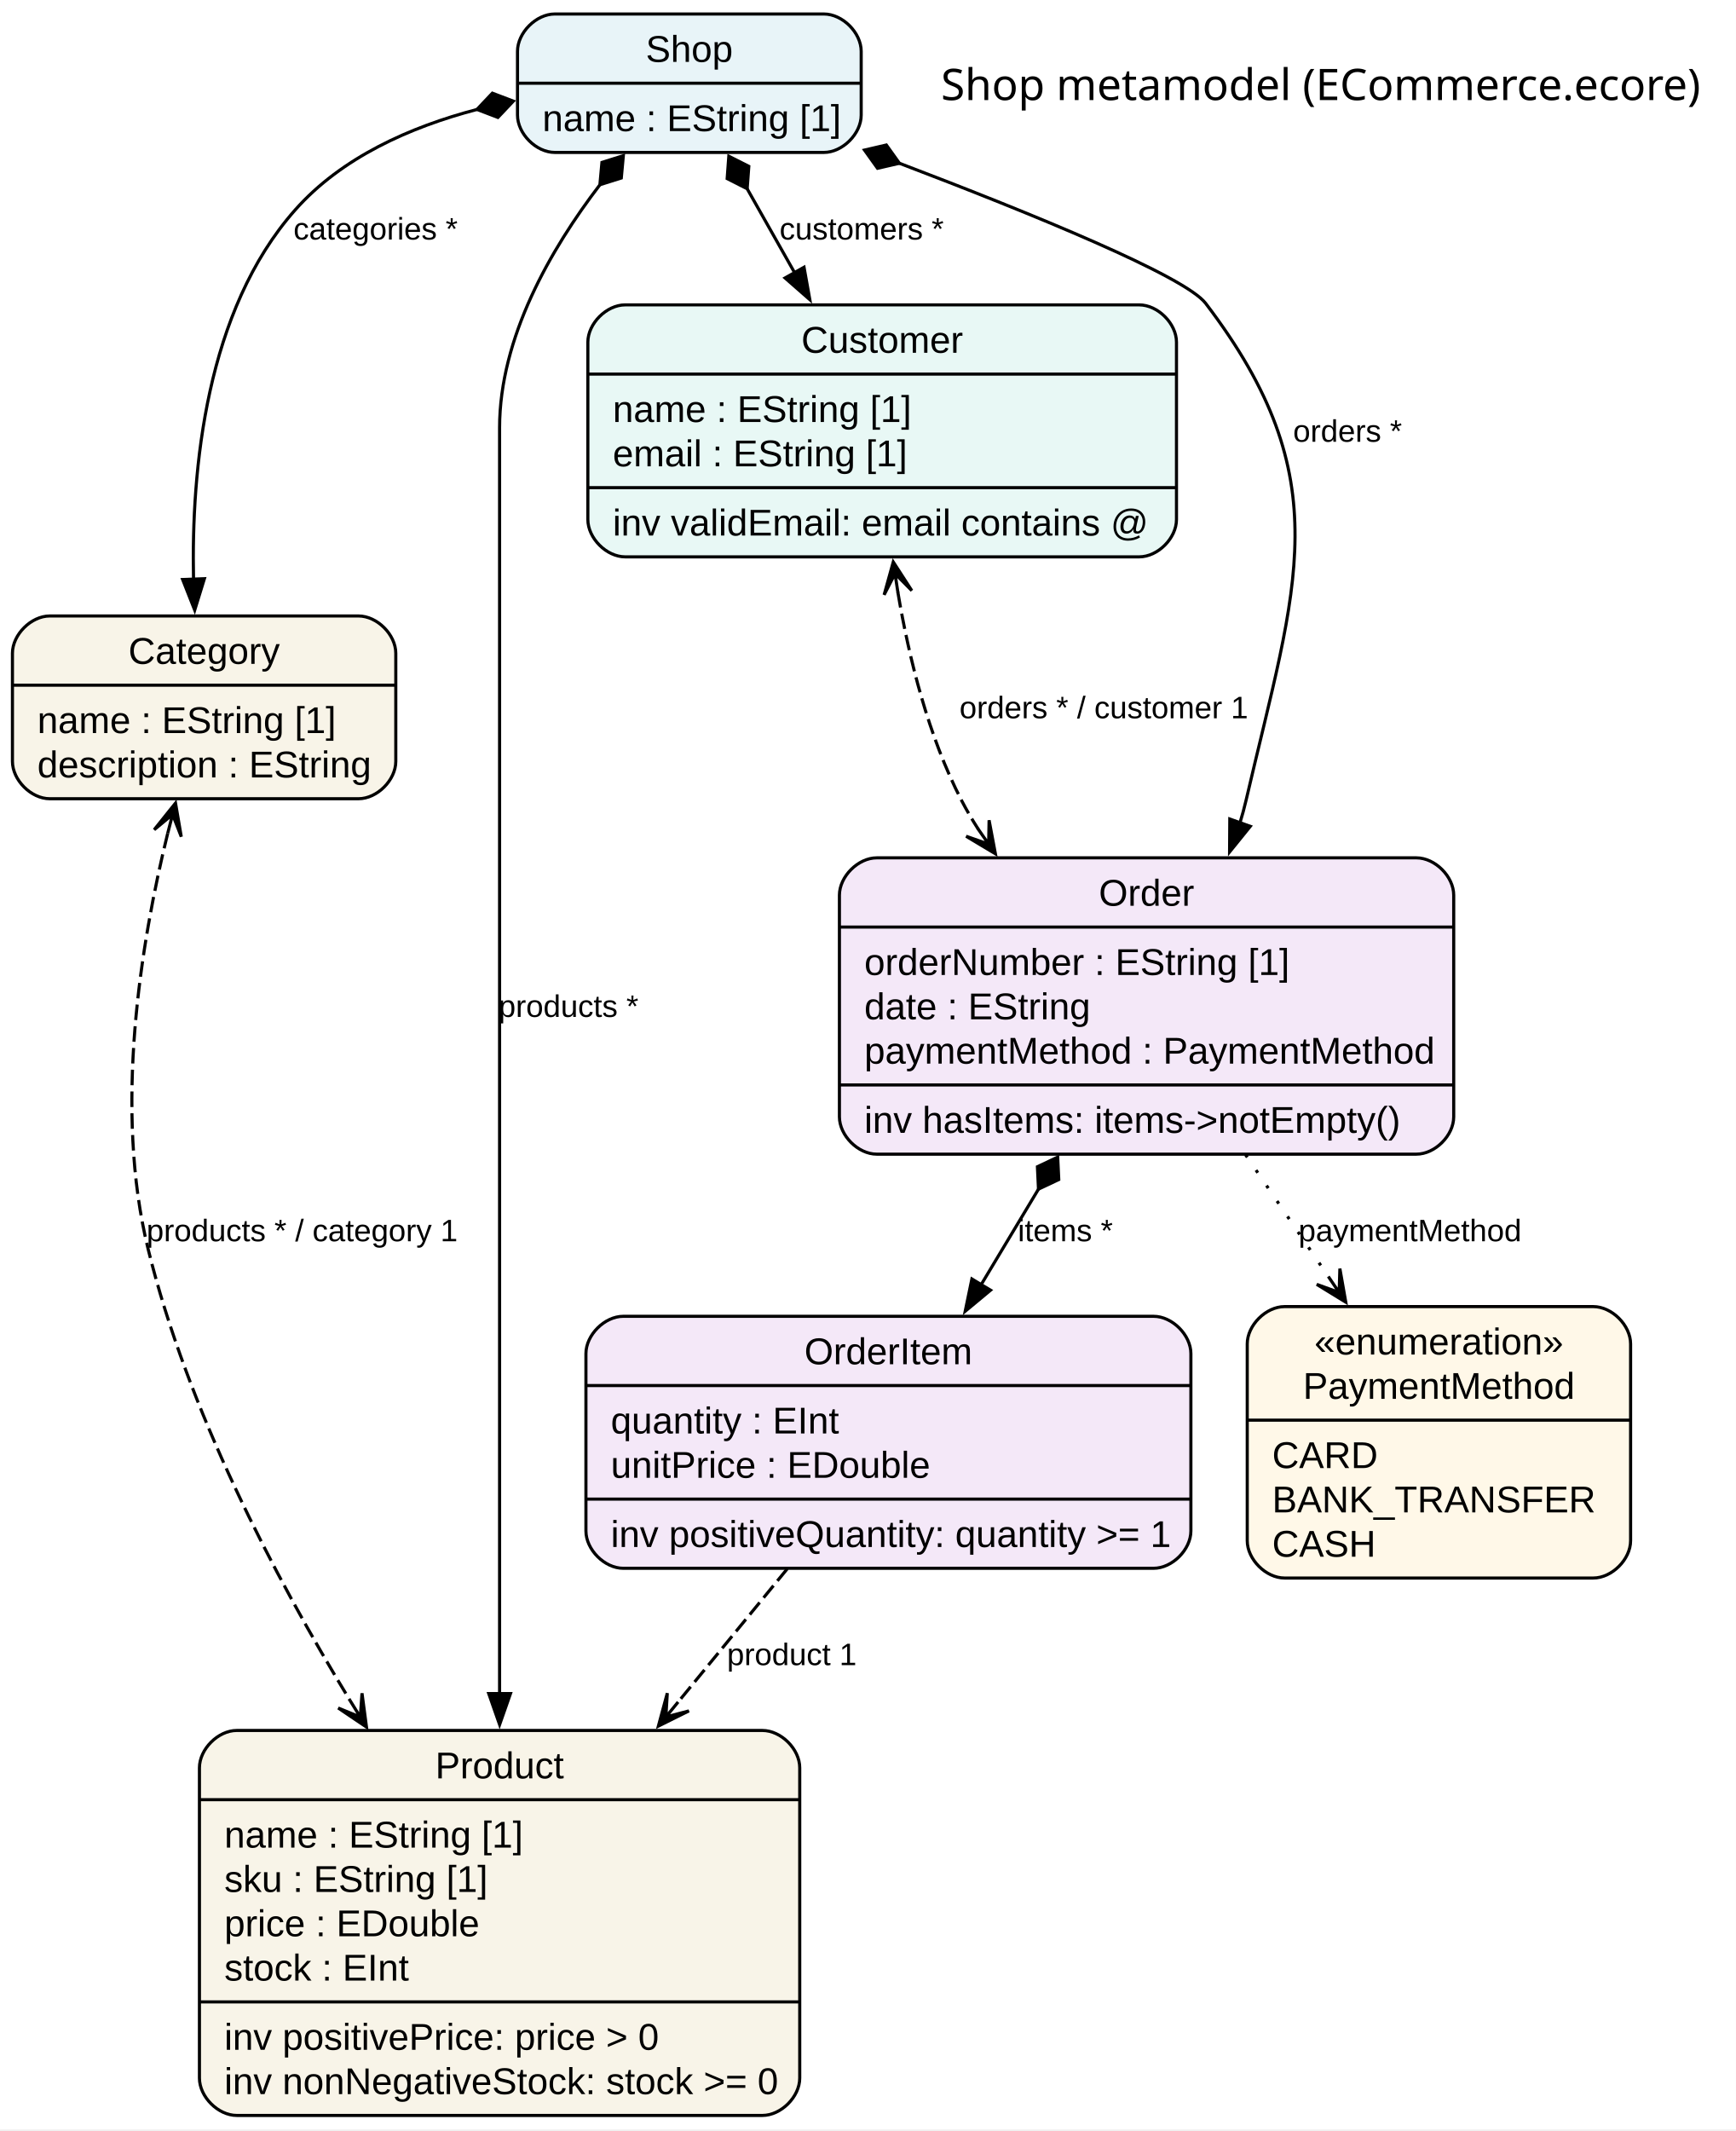
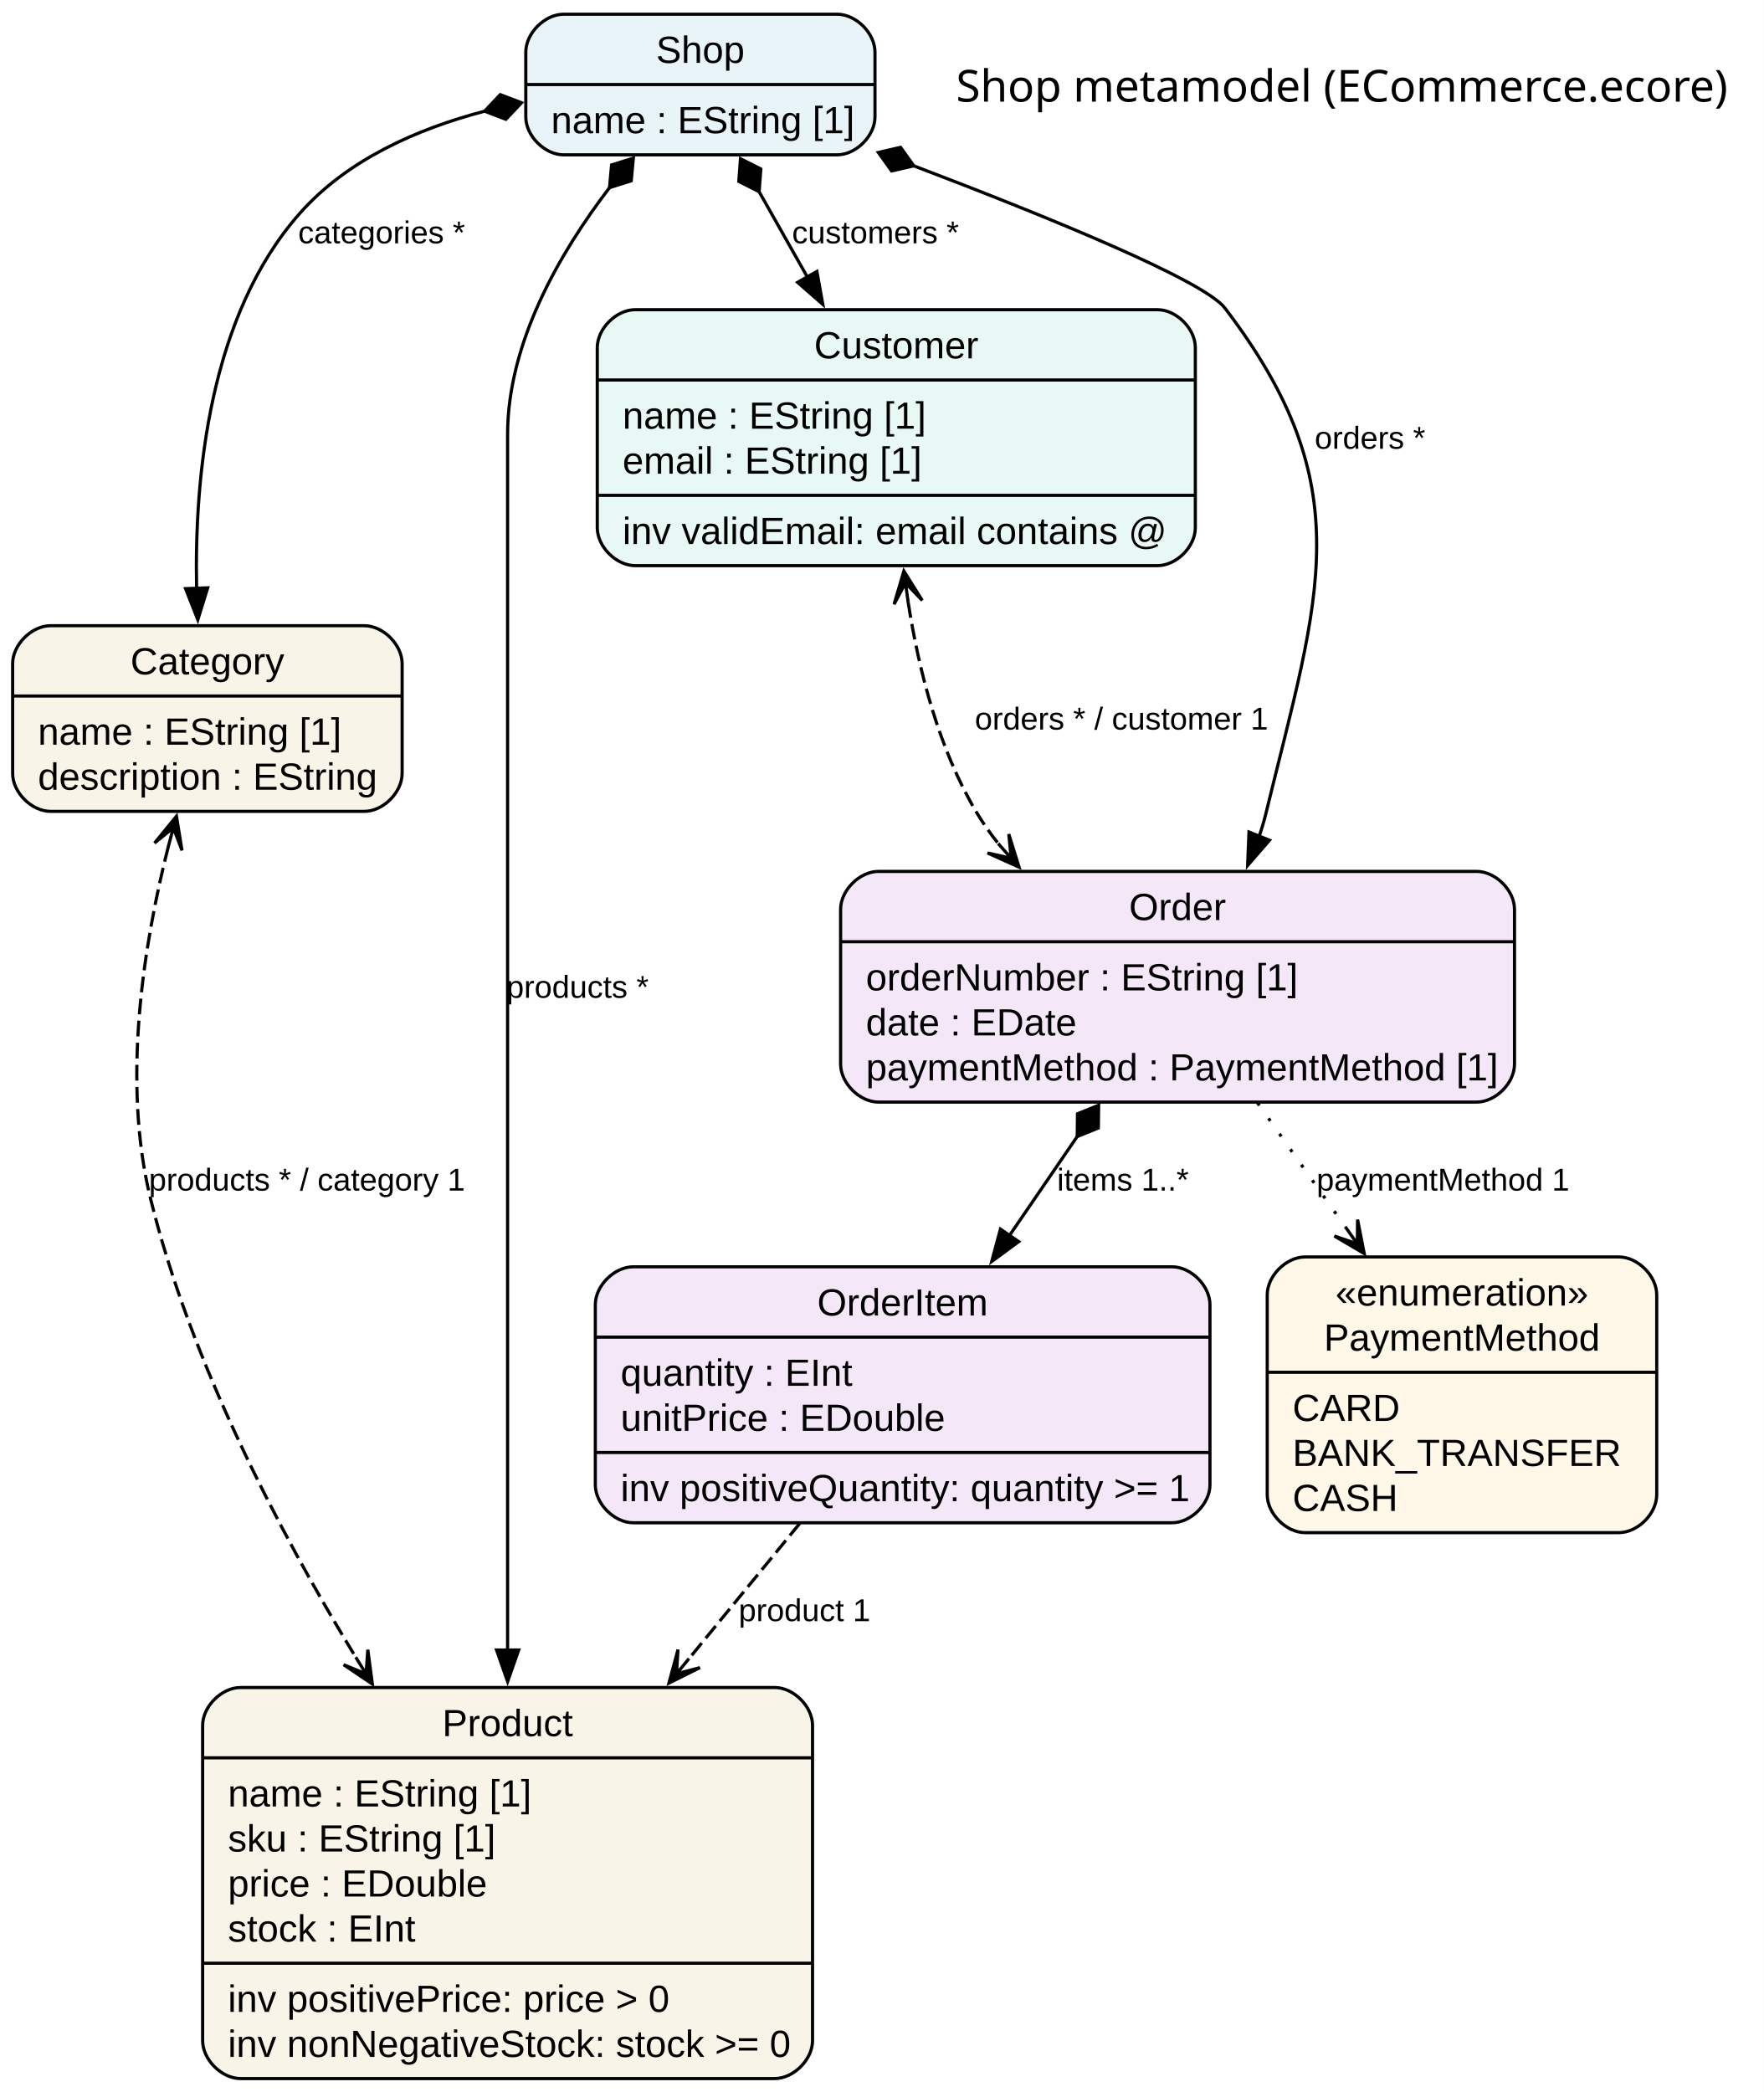
- <svg xmlns="http://www.w3.org/2000/svg" width="558pt" height="685pt" viewBox="0.00 0.00 558.00 685.00">
-   <g id="graph0" class="graph" transform="scale(1 1) rotate(0) translate(4 680.5)">
-     <polygon fill="white" stroke="none" points="-4,4 -4,-680.5 554.12,-680.5 554.12,4 -4,4" />
+ <svg xmlns="http://www.w3.org/2000/svg" width="558pt" height="662pt" viewBox="0.00 0.00 558.00 662.00">
+   <g id="graph0" class="graph" transform="scale(1 1) rotate(0) translate(4 658.25)">
+     <polygon fill="white" stroke="none" points="-4,4 -4,-658.25 554.12,-658.25 554.12,4 -4,4" />
    <g id="node1" class="node">
-       <path fill="#e8f4f8" stroke="black" d="M174.38,-631.5C174.38,-631.5 260.88,-631.5 260.88,-631.5 266.88,-631.5 272.88,-637.5 272.88,-643.5 272.88,-643.5 272.88,-664 272.88,-664 272.88,-670 266.88,-676 260.88,-676 260.88,-676 174.38,-676 174.38,-676 168.38,-676 162.38,-670 162.38,-664 162.38,-664 162.38,-643.5 162.38,-643.5 162.38,-637.5 168.38,-631.5 174.38,-631.5" />
-       <text xml:space="preserve" text-anchor="middle" x="217.62" y="-660.6" font-family="Arial" font-size="12.00">Shop</text>
-       <polyline fill="none" stroke="black" points="162.38,-653.75 272.88,-653.75" />
-       <text xml:space="preserve" text-anchor="start" x="170.38" y="-638.35" font-family="Arial" font-size="12.00">name : EString [1]</text>
+       <path fill="#e8f4f8" stroke="black" d="M174.38,-609.25C174.38,-609.25 260.88,-609.25 260.88,-609.25 266.88,-609.25 272.88,-615.25 272.88,-621.25 272.88,-621.25 272.88,-641.75 272.88,-641.75 272.88,-647.75 266.88,-653.75 260.88,-653.75 260.88,-653.75 174.38,-653.75 174.38,-653.75 168.38,-653.75 162.38,-647.75 162.38,-641.75 162.38,-641.75 162.38,-621.25 162.38,-621.25 162.38,-615.25 168.38,-609.25 174.38,-609.25" />
+       <text xml:space="preserve" text-anchor="middle" x="217.62" y="-638.35" font-family="Arial" font-size="12.00">Shop</text>
+       <polyline fill="none" stroke="black" points="162.38,-631.5 272.88,-631.5" />
+       <text xml:space="preserve" text-anchor="start" x="170.38" y="-616.1" font-family="Arial" font-size="12.00">name : EString [1]</text>
    </g>
    <g id="node2" class="node">
-       <path fill="#f8f4e8" stroke="black" d="M12,-423.75C12,-423.75 111.25,-423.75 111.25,-423.75 117.25,-423.75 123.25,-429.75 123.25,-435.75 123.25,-435.75 123.25,-470.5 123.25,-470.5 123.25,-476.5 117.25,-482.5 111.25,-482.5 111.25,-482.5 12,-482.5 12,-482.5 6,-482.5 0,-476.5 0,-470.5 0,-470.5 0,-435.75 0,-435.75 0,-429.75 6,-423.75 12,-423.75" />
-       <text xml:space="preserve" text-anchor="middle" x="61.62" y="-467.1" font-family="Arial" font-size="12.00">Category</text>
-       <polyline fill="none" stroke="black" points="0,-460.25 123.25,-460.25" />
-       <text xml:space="preserve" text-anchor="start" x="8" y="-444.85" font-family="Arial" font-size="12.00">name : EString [1]</text>
-       <text xml:space="preserve" text-anchor="start" x="8" y="-430.6" font-family="Arial" font-size="12.00">description : EString</text>
+       <path fill="#f8f4e8" stroke="black" d="M12,-401.5C12,-401.5 111.25,-401.5 111.25,-401.5 117.25,-401.5 123.25,-407.5 123.25,-413.5 123.25,-413.5 123.25,-448.25 123.25,-448.25 123.25,-454.25 117.25,-460.25 111.25,-460.25 111.25,-460.25 12,-460.25 12,-460.25 6,-460.25 0,-454.25 0,-448.25 0,-448.25 0,-413.5 0,-413.5 0,-407.5 6,-401.5 12,-401.5" />
+       <text xml:space="preserve" text-anchor="middle" x="61.62" y="-444.85" font-family="Arial" font-size="12.00">Category</text>
+       <polyline fill="none" stroke="black" points="0,-438 123.25,-438" />
+       <text xml:space="preserve" text-anchor="start" x="8" y="-422.6" font-family="Arial" font-size="12.00">name : EString [1]</text>
+       <text xml:space="preserve" text-anchor="start" x="8" y="-408.35" font-family="Arial" font-size="12.00">description : EString</text>
    </g>
    <g id="edge1" class="edge">
-       <path fill="none" stroke="black" d="M149.37,-645.32C127.85,-639.68 105.82,-629.89 90.88,-613 62.24,-580.64 57.47,-529.68 58.22,-494.23" />
-       <polygon fill="black" stroke="black" points="149.34,-645.32 156.08,-642.75 161.04,-647.99 154.3,-650.55 149.34,-645.32" />
-       <polygon fill="black" stroke="black" points="61.72,-494.49 58.6,-484.37 54.72,-494.22 61.72,-494.49" />
-       <text xml:space="preserve" text-anchor="middle" x="116.75" y="-603.5" font-family="Arial" font-size="10.00">categories *</text>
+       <path fill="none" stroke="black" d="M149.37,-623.07C127.85,-617.43 105.82,-607.64 90.88,-590.75 62.24,-558.39 57.47,-507.43 58.22,-471.98" />
+       <polygon fill="black" stroke="black" points="149.34,-623.07 156.08,-620.5 161.04,-625.74 154.3,-628.3 149.34,-623.07" />
+       <polygon fill="black" stroke="black" points="61.72,-472.24 58.6,-462.12 54.72,-471.97 61.72,-472.24" />
+       <text xml:space="preserve" text-anchor="middle" x="116.75" y="-581.25" font-family="Arial" font-size="10.00">categories *</text>
    </g>
    <g id="node3" class="node">
      <path fill="#f8f4e8" stroke="black" d="M72.12,-0.5C72.12,-0.5 241.12,-0.5 241.12,-0.5 247.12,-0.5 253.12,-6.5 253.12,-12.5 253.12,-12.5 253.12,-112.25 253.12,-112.25 253.12,-118.25 247.12,-124.25 241.12,-124.25 241.12,-124.25 72.12,-124.25 72.12,-124.25 66.12,-124.25 60.12,-118.25 60.12,-112.25 60.12,-112.25 60.12,-12.5 60.12,-12.5 60.12,-6.5 66.12,-0.5 72.12,-0.5" />
      <text xml:space="preserve" text-anchor="middle" x="156.62" y="-108.85" font-family="Arial" font-size="12.00">Product</text>
      <polyline fill="none" stroke="black" points="60.12,-102 253.12,-102" />
      <text xml:space="preserve" text-anchor="start" x="68.12" y="-86.6" font-family="Arial" font-size="12.00">name : EString [1]</text>
      <text xml:space="preserve" text-anchor="start" x="68.12" y="-72.35" font-family="Arial" font-size="12.00">sku : EString [1]</text>
      <text xml:space="preserve" text-anchor="start" x="68.12" y="-58.1" font-family="Arial" font-size="12.00">price : EDouble</text>
      <text xml:space="preserve" text-anchor="start" x="68.12" y="-43.85" font-family="Arial" font-size="12.00">stock : EInt</text>
      <polyline fill="none" stroke="black" points="60.12,-37 253.12,-37" />
      <text xml:space="preserve" text-anchor="start" x="68.12" y="-21.6" font-family="Arial" font-size="12.00">inv positivePrice: price &gt; 0</text>
      <text xml:space="preserve" text-anchor="start" x="68.12" y="-7.35" font-family="Arial" font-size="12.00">inv nonNegativeStock: stock &gt;= 0</text>
    </g>
    <g id="edge2" class="edge">
-       <path fill="none" stroke="black" d="M188.86,-621.09C173.05,-600.42 156.62,-571.96 156.62,-543 156.62,-543 156.62,-543 156.62,-215.88 156.62,-189.82 156.62,-161.25 156.62,-135.96" />
-       <polygon fill="black" stroke="black" points="188.87,-621.12 195.75,-623.28 196.41,-630.46 189.53,-628.3 188.87,-621.12" />
+       <path fill="none" stroke="black" d="M188.86,-598.84C173.05,-578.17 156.62,-549.71 156.62,-520.75 156.62,-520.75 156.62,-520.75 156.62,-215.88 156.62,-189.82 156.62,-161.25 156.62,-135.96" />
+       <polygon fill="black" stroke="black" points="188.87,-598.87 195.75,-601.03 196.41,-608.21 189.53,-606.05 188.87,-598.87" />
      <polygon fill="black" stroke="black" points="160.13,-136.11 156.63,-126.11 153.13,-136.11 160.13,-136.11" />
-       <text xml:space="preserve" text-anchor="middle" x="178.75" y="-353.62" font-family="Arial" font-size="10.00">products *</text>
+       <text xml:space="preserve" text-anchor="middle" x="178.75" y="-342.5" font-family="Arial" font-size="10.00">products *</text>
    </g>
    <g id="node4" class="node">
-       <path fill="#e8f8f5" stroke="black" d="M197,-501.5C197,-501.5 362.25,-501.5 362.25,-501.5 368.25,-501.5 374.25,-507.5 374.25,-513.5 374.25,-513.5 374.25,-570.5 374.25,-570.5 374.25,-576.5 368.25,-582.5 362.25,-582.5 362.25,-582.5 197,-582.5 197,-582.5 191,-582.5 185,-576.5 185,-570.5 185,-570.5 185,-513.5 185,-513.5 185,-507.5 191,-501.5 197,-501.5" />
-       <text xml:space="preserve" text-anchor="middle" x="279.62" y="-567.1" font-family="Arial" font-size="12.00">Customer</text>
-       <polyline fill="none" stroke="black" points="185,-560.25 374.25,-560.25" />
-       <text xml:space="preserve" text-anchor="start" x="193" y="-544.85" font-family="Arial" font-size="12.00">name : EString [1]</text>
-       <text xml:space="preserve" text-anchor="start" x="193" y="-530.6" font-family="Arial" font-size="12.00">email : EString [1]</text>
-       <polyline fill="none" stroke="black" points="185,-523.75 374.25,-523.75" />
-       <text xml:space="preserve" text-anchor="start" x="193" y="-508.35" font-family="Arial" font-size="12.00">inv validEmail: email contains @</text>
+       <path fill="#e8f8f5" stroke="black" d="M197,-479.25C197,-479.25 362.25,-479.25 362.25,-479.25 368.25,-479.25 374.25,-485.25 374.25,-491.25 374.25,-491.25 374.25,-548.25 374.25,-548.25 374.25,-554.25 368.25,-560.25 362.25,-560.25 362.25,-560.25 197,-560.25 197,-560.25 191,-560.25 185,-554.25 185,-548.25 185,-548.25 185,-491.25 185,-491.25 185,-485.25 191,-479.25 197,-479.25" />
+       <text xml:space="preserve" text-anchor="middle" x="279.62" y="-544.85" font-family="Arial" font-size="12.00">Customer</text>
+       <polyline fill="none" stroke="black" points="185,-538 374.25,-538" />
+       <text xml:space="preserve" text-anchor="start" x="193" y="-522.6" font-family="Arial" font-size="12.00">name : EString [1]</text>
+       <text xml:space="preserve" text-anchor="start" x="193" y="-508.35" font-family="Arial" font-size="12.00">email : EString [1]</text>
+       <polyline fill="none" stroke="black" points="185,-501.5 374.25,-501.5" />
+       <text xml:space="preserve" text-anchor="start" x="193" y="-486.1" font-family="Arial" font-size="12.00">inv validEmail: email contains @</text>
    </g>
    <g id="edge3" class="edge">
-       <path fill="none" stroke="black" d="M236.11,-620.02C240.96,-611.45 246.29,-602.01 251.52,-592.76" />
-       <polygon fill="black" stroke="black" points="236.22,-619.83 236.75,-627.03 230.32,-630.28 229.79,-623.09 236.22,-619.83" />
-       <polygon fill="black" stroke="black" points="254.5,-594.6 256.37,-584.17 248.4,-591.15 254.5,-594.6" />
-       <text xml:space="preserve" text-anchor="middle" x="273.02" y="-603.5" font-family="Arial" font-size="10.00">customers *</text>
+       <path fill="none" stroke="black" d="M236.11,-597.77C240.96,-589.2 246.29,-579.76 251.52,-570.51" />
+       <polygon fill="black" stroke="black" points="236.22,-597.58 236.75,-604.78 230.32,-608.03 229.79,-600.84 236.22,-597.58" />
+       <polygon fill="black" stroke="black" points="254.5,-572.35 256.37,-561.92 248.4,-568.9 254.5,-572.35" />
+       <text xml:space="preserve" text-anchor="middle" x="273.02" y="-581.25" font-family="Arial" font-size="10.00">customers *</text>
    </g>
    <g id="node5" class="node">
-       <path fill="#f4e8f8" stroke="black" d="M277.88,-309.5C277.88,-309.5 451.38,-309.5 451.38,-309.5 457.38,-309.5 463.38,-315.5 463.38,-321.5 463.38,-321.5 463.38,-392.75 463.38,-392.75 463.38,-398.75 457.38,-404.75 451.38,-404.75 451.38,-404.75 277.88,-404.75 277.88,-404.75 271.88,-404.75 265.88,-398.75 265.88,-392.75 265.88,-392.75 265.88,-321.5 265.88,-321.5 265.88,-315.5 271.88,-309.5 277.88,-309.5" />
-       <text xml:space="preserve" text-anchor="middle" x="364.62" y="-389.35" font-family="Arial" font-size="12.00">Order</text>
-       <polyline fill="none" stroke="black" points="265.88,-382.5 463.38,-382.5" />
-       <text xml:space="preserve" text-anchor="start" x="273.88" y="-367.1" font-family="Arial" font-size="12.00">orderNumber : EString [1]</text>
-       <text xml:space="preserve" text-anchor="start" x="273.88" y="-352.85" font-family="Arial" font-size="12.00">date : EString</text>
-       <text xml:space="preserve" text-anchor="start" x="273.88" y="-338.6" font-family="Arial" font-size="12.00">paymentMethod : PaymentMethod</text>
-       <polyline fill="none" stroke="black" points="265.88,-331.75 463.38,-331.75" />
-       <text xml:space="preserve" text-anchor="start" x="273.88" y="-316.35" font-family="Arial" font-size="12.00">inv hasItems: items-&gt;notEmpty()</text>
+       <path fill="#f4e8f8" stroke="black" d="M274,-309.5C274,-309.5 463.25,-309.5 463.25,-309.5 469.25,-309.5 475.25,-315.5 475.25,-321.5 475.25,-321.5 475.25,-370.5 475.25,-370.5 475.25,-376.5 469.25,-382.5 463.25,-382.5 463.25,-382.5 274,-382.5 274,-382.5 268,-382.5 262,-376.5 262,-370.5 262,-370.5 262,-321.5 262,-321.5 262,-315.5 268,-309.5 274,-309.5" />
+       <text xml:space="preserve" text-anchor="middle" x="368.62" y="-367.1" font-family="Arial" font-size="12.00">Order</text>
+       <polyline fill="none" stroke="black" points="262,-360.25 475.25,-360.25" />
+       <text xml:space="preserve" text-anchor="start" x="270" y="-344.85" font-family="Arial" font-size="12.00">orderNumber : EString [1]</text>
+       <text xml:space="preserve" text-anchor="start" x="270" y="-330.6" font-family="Arial" font-size="12.00">date : EDate</text>
+       <text xml:space="preserve" text-anchor="start" x="270" y="-316.35" font-family="Arial" font-size="12.00">paymentMethod : PaymentMethod [1]</text>
    </g>
    <g id="edge4" class="edge">
-       <path fill="none" stroke="black" d="M285.04,-628.07C328.07,-611.7 377,-591.69 383.62,-583 426.8,-526.34 412.75,-492.64 396.62,-423.25 396.06,-420.81 395.38,-418.35 394.63,-415.9" />
-       <polygon fill="black" stroke="black" points="285.17,-628.02 280.97,-633.89 273.94,-632.26 278.14,-626.4 285.17,-628.02" />
-       <polygon fill="black" stroke="black" points="397.98,-414.88 391.32,-406.64 391.39,-417.23 397.98,-414.88" />
-       <text xml:space="preserve" text-anchor="middle" x="429.24" y="-538.5" font-family="Arial" font-size="10.00">orders *</text>
+       <path fill="none" stroke="black" d="M285.04,-605.82C328.07,-589.45 377,-569.44 383.62,-560.75 426.8,-504.09 413.5,-470.21 396.62,-401 396.03,-398.54 395.29,-396.07 394.46,-393.61" />
+       <polygon fill="black" stroke="black" points="285.17,-605.77 280.97,-611.64 273.94,-610.01 278.14,-604.15 285.17,-605.77" />
+       <polygon fill="black" stroke="black" points="397.73,-392.37 390.79,-384.37 391.23,-394.96 397.73,-392.37" />
+       <text xml:space="preserve" text-anchor="middle" x="429.52" y="-516.25" font-family="Arial" font-size="10.00">orders *</text>
    </g>
    <g id="edge6" class="edge">
-       <path fill="none" stroke="black" stroke-dasharray="5,2" d="M49.93,-412.68C41.21,-377.24 32.55,-324.01 43.62,-279 56.34,-227.33 83.89,-174.33 108.59,-133.8" />
-       <polygon fill="black" stroke="black" points="52.43,-422.35 45.57,-413.79 51.49,-418.69 49.93,-412.67 49.93,-412.67 49.93,-412.67 51.49,-418.69 54.28,-411.54 52.43,-422.35" />
+       <path fill="none" stroke="black" stroke-dasharray="5,2" d="M49.28,-390.43C41.49,-359.71 34.47,-316.19 43.62,-279 56.34,-227.33 83.89,-174.33 108.59,-133.8" />
+       <polygon fill="black" stroke="black" points="51.84,-399.96 44.9,-391.47 50.86,-396.31 49.24,-390.3 49.24,-390.3 49.24,-390.3 50.86,-396.31 53.59,-389.14 51.84,-399.96" />
      <polygon fill="black" stroke="black" points="113.83,-125.34 112.39,-136.21 111.84,-128.55 108.57,-133.84 108.57,-133.84 108.57,-133.84 111.84,-128.55 104.74,-131.47 113.83,-125.34" />
      <text xml:space="preserve" text-anchor="middle" x="93.12" y="-281.5" font-family="Arial" font-size="10.00">products * / category 1</text>
    </g>
    <g id="edge7" class="edge">
-       <path fill="none" stroke="black" stroke-dasharray="5,2" d="M284.67,-490.15C288.29,-468.62 294.5,-443.82 305.12,-423.25 306.74,-420.12 308.55,-417.03 310.5,-413.99" />
-       <polygon fill="black" stroke="black" points="283.19,-499.86 280.25,-489.29 283.76,-496.12 284.7,-489.97 284.7,-489.97 284.7,-489.97 283.76,-496.12 289.15,-490.65 283.19,-499.86" />
-       <polygon fill="black" stroke="black" points="316.03,-406.06 314,-416.84 313.86,-409.16 310.31,-414.26 310.31,-414.26 310.31,-414.26 313.86,-409.16 306.62,-411.69 316.03,-406.06" />
-       <text xml:space="preserve" text-anchor="middle" x="350.88" y="-449.62" font-family="Arial" font-size="10.00">orders * / customer 1</text>
+       <path fill="none" stroke="black" stroke-dasharray="5,2" d="M283.37,-467.71C286.75,-445.95 293.14,-421.02 305.12,-401 307.18,-397.57 309.53,-394.25 312.09,-391.06" />
+       <polygon fill="black" stroke="black" points="282.02,-477.55 278.92,-467.03 282.53,-473.8 283.38,-467.64 283.38,-467.64 283.38,-467.64 282.53,-473.8 287.83,-468.25 282.02,-477.55" />
+       <polygon fill="black" stroke="black" points="318.48,-383.84 315.22,-394.31 315.97,-386.67 311.85,-391.33 311.85,-391.33 311.85,-391.33 315.97,-386.67 308.48,-388.34 318.48,-383.84" />
+       <text xml:space="preserve" text-anchor="middle" x="350.88" y="-427.38" font-family="Arial" font-size="10.00">orders * / customer 1</text>
    </g>
    <g id="node6" class="node">
      <path fill="#f4e8f8" stroke="black" d="M196.38,-176.38C196.38,-176.38 366.88,-176.38 366.88,-176.38 372.88,-176.38 378.88,-182.38 378.88,-188.38 378.88,-188.38 378.88,-245.38 378.88,-245.38 378.88,-251.38 372.88,-257.38 366.88,-257.38 366.88,-257.38 196.38,-257.38 196.38,-257.38 190.38,-257.38 184.38,-251.38 184.38,-245.38 184.38,-245.38 184.38,-188.38 184.38,-188.38 184.38,-182.38 190.38,-176.38 196.38,-176.38" />
      <text xml:space="preserve" text-anchor="middle" x="281.62" y="-241.97" font-family="Arial" font-size="12.00">OrderItem</text>
      <polyline fill="none" stroke="black" points="184.38,-235.12 378.88,-235.12" />
      <text xml:space="preserve" text-anchor="start" x="192.38" y="-219.72" font-family="Arial" font-size="12.00">quantity : EInt</text>
      <text xml:space="preserve" text-anchor="start" x="192.38" y="-205.47" font-family="Arial" font-size="12.00">unitPrice : EDouble</text>
      <polyline fill="none" stroke="black" points="184.38,-198.62 378.88,-198.62" />
      <text xml:space="preserve" text-anchor="start" x="192.38" y="-183.22" font-family="Arial" font-size="12.00">inv positiveQuantity: quantity &gt;= 1</text>
    </g>
    <g id="edge5" class="edge">
-       <path fill="none" stroke="black" d="M330.02,-298.49C323.85,-288.2 317.46,-277.56 311.43,-267.52" />
-       <polygon fill="black" stroke="black" points="329.88,-298.26 336.4,-301.34 336.06,-308.55 329.54,-305.46 329.88,-298.26" />
-       <polygon fill="black" stroke="black" points="314.47,-265.78 306.32,-259.01 308.47,-269.38 314.47,-265.78" />
-       <text xml:space="preserve" text-anchor="middle" x="338.5" y="-281.5" font-family="Arial" font-size="10.00">items *</text>
+       <path fill="none" stroke="black" d="M336.99,-298.78C329.96,-288.5 322.48,-277.58 315.37,-267.18" />
+       <polygon fill="black" stroke="black" points="336.87,-298.6 343.56,-301.3 343.65,-308.51 336.96,-305.81 336.87,-298.6" />
+       <polygon fill="black" stroke="black" points="318.36,-265.35 309.82,-259.07 312.58,-269.3 318.36,-265.35" />
+       <text xml:space="preserve" text-anchor="middle" x="351.33" y="-281.5" font-family="Arial" font-size="10.00">items 1..*</text>
    </g>
    <g id="node7" class="node">
      <path fill="#fff8e8" stroke="black" d="M409,-173.25C409,-173.25 508.25,-173.25 508.25,-173.25 514.25,-173.25 520.25,-179.25 520.25,-185.25 520.25,-185.25 520.25,-248.5 520.25,-248.5 520.25,-254.5 514.25,-260.5 508.25,-260.5 508.25,-260.5 409,-260.5 409,-260.5 403,-260.5 397,-254.5 397,-248.5 397,-248.5 397,-185.25 397,-185.25 397,-179.25 403,-173.25 409,-173.25" />
      <text xml:space="preserve" text-anchor="middle" x="458.62" y="-245.1" font-family="Arial" font-size="12.00">«enumeration»</text>
      <text xml:space="preserve" text-anchor="middle" x="458.62" y="-230.85" font-family="Arial" font-size="12.00">PaymentMethod</text>
      <polyline fill="none" stroke="black" points="397,-224 520.25,-224" />
      <text xml:space="preserve" text-anchor="start" x="405" y="-208.6" font-family="Arial" font-size="12.00">CARD</text>
      <text xml:space="preserve" text-anchor="start" x="405" y="-194.35" font-family="Arial" font-size="12.00">BANK_TRANSFER</text>
      <text xml:space="preserve" text-anchor="start" x="405" y="-180.1" font-family="Arial" font-size="12.00">CASH</text>
    </g>
    <g id="edge9" class="edge">
-       <path fill="none" stroke="black" stroke-dasharray="1,5" d="M396.45,-309.32C405.02,-296.71 414.35,-283 423.11,-270.11" />
-       <polygon fill="black" stroke="black" points="428.68,-261.92 426.78,-272.71 426.55,-265.04 423.06,-270.18 423.06,-270.18 423.06,-270.18 426.55,-265.04 419.34,-267.65 428.68,-261.92" />
-       <text xml:space="preserve" text-anchor="middle" x="449.32" y="-281.5" font-family="Arial" font-size="10.00">paymentMethod</text>
+       <path fill="none" stroke="black" stroke-dasharray="1,5" d="M393.93,-309.25C402.64,-296.96 412.56,-282.94 421.98,-269.63" />
+       <polygon fill="black" stroke="black" points="427.7,-261.56 425.59,-272.32 425.51,-264.65 421.92,-269.72 421.92,-269.72 421.92,-269.72 425.51,-264.65 418.25,-267.12 427.7,-261.56" />
+       <text xml:space="preserve" text-anchor="middle" x="452.62" y="-281.5" font-family="Arial" font-size="10.00">paymentMethod 1</text>
    </g>
    <g id="edge8" class="edge">
      <path fill="none" stroke="black" stroke-dasharray="5,2" d="M249.11,-176.21C238.35,-163.07 226.03,-148.05 213.97,-133.33" />
      <polygon fill="black" stroke="black" points="207.68,-125.66 217.5,-130.54 210.08,-128.59 214.02,-133.4 214.02,-133.4 214.02,-133.4 210.08,-128.59 210.54,-136.25 207.68,-125.66" />
      <text xml:space="preserve" text-anchor="middle" x="250.57" y="-145.25" font-family="Arial" font-size="10.00">product 1</text>
    </g>
    <g id="node8" class="node">
-       <text xml:space="preserve" text-anchor="middle" x="420.62" y="-648.33" font-family="Arial Bold" font-size="14.00">Shop metamodel (ECommerce.ecore)</text>
+       <text xml:space="preserve" text-anchor="middle" x="420.62" y="-626.08" font-family="Arial Bold" font-size="14.00">Shop metamodel (ECommerce.ecore)</text>
    </g>
  </g>
</svg>
